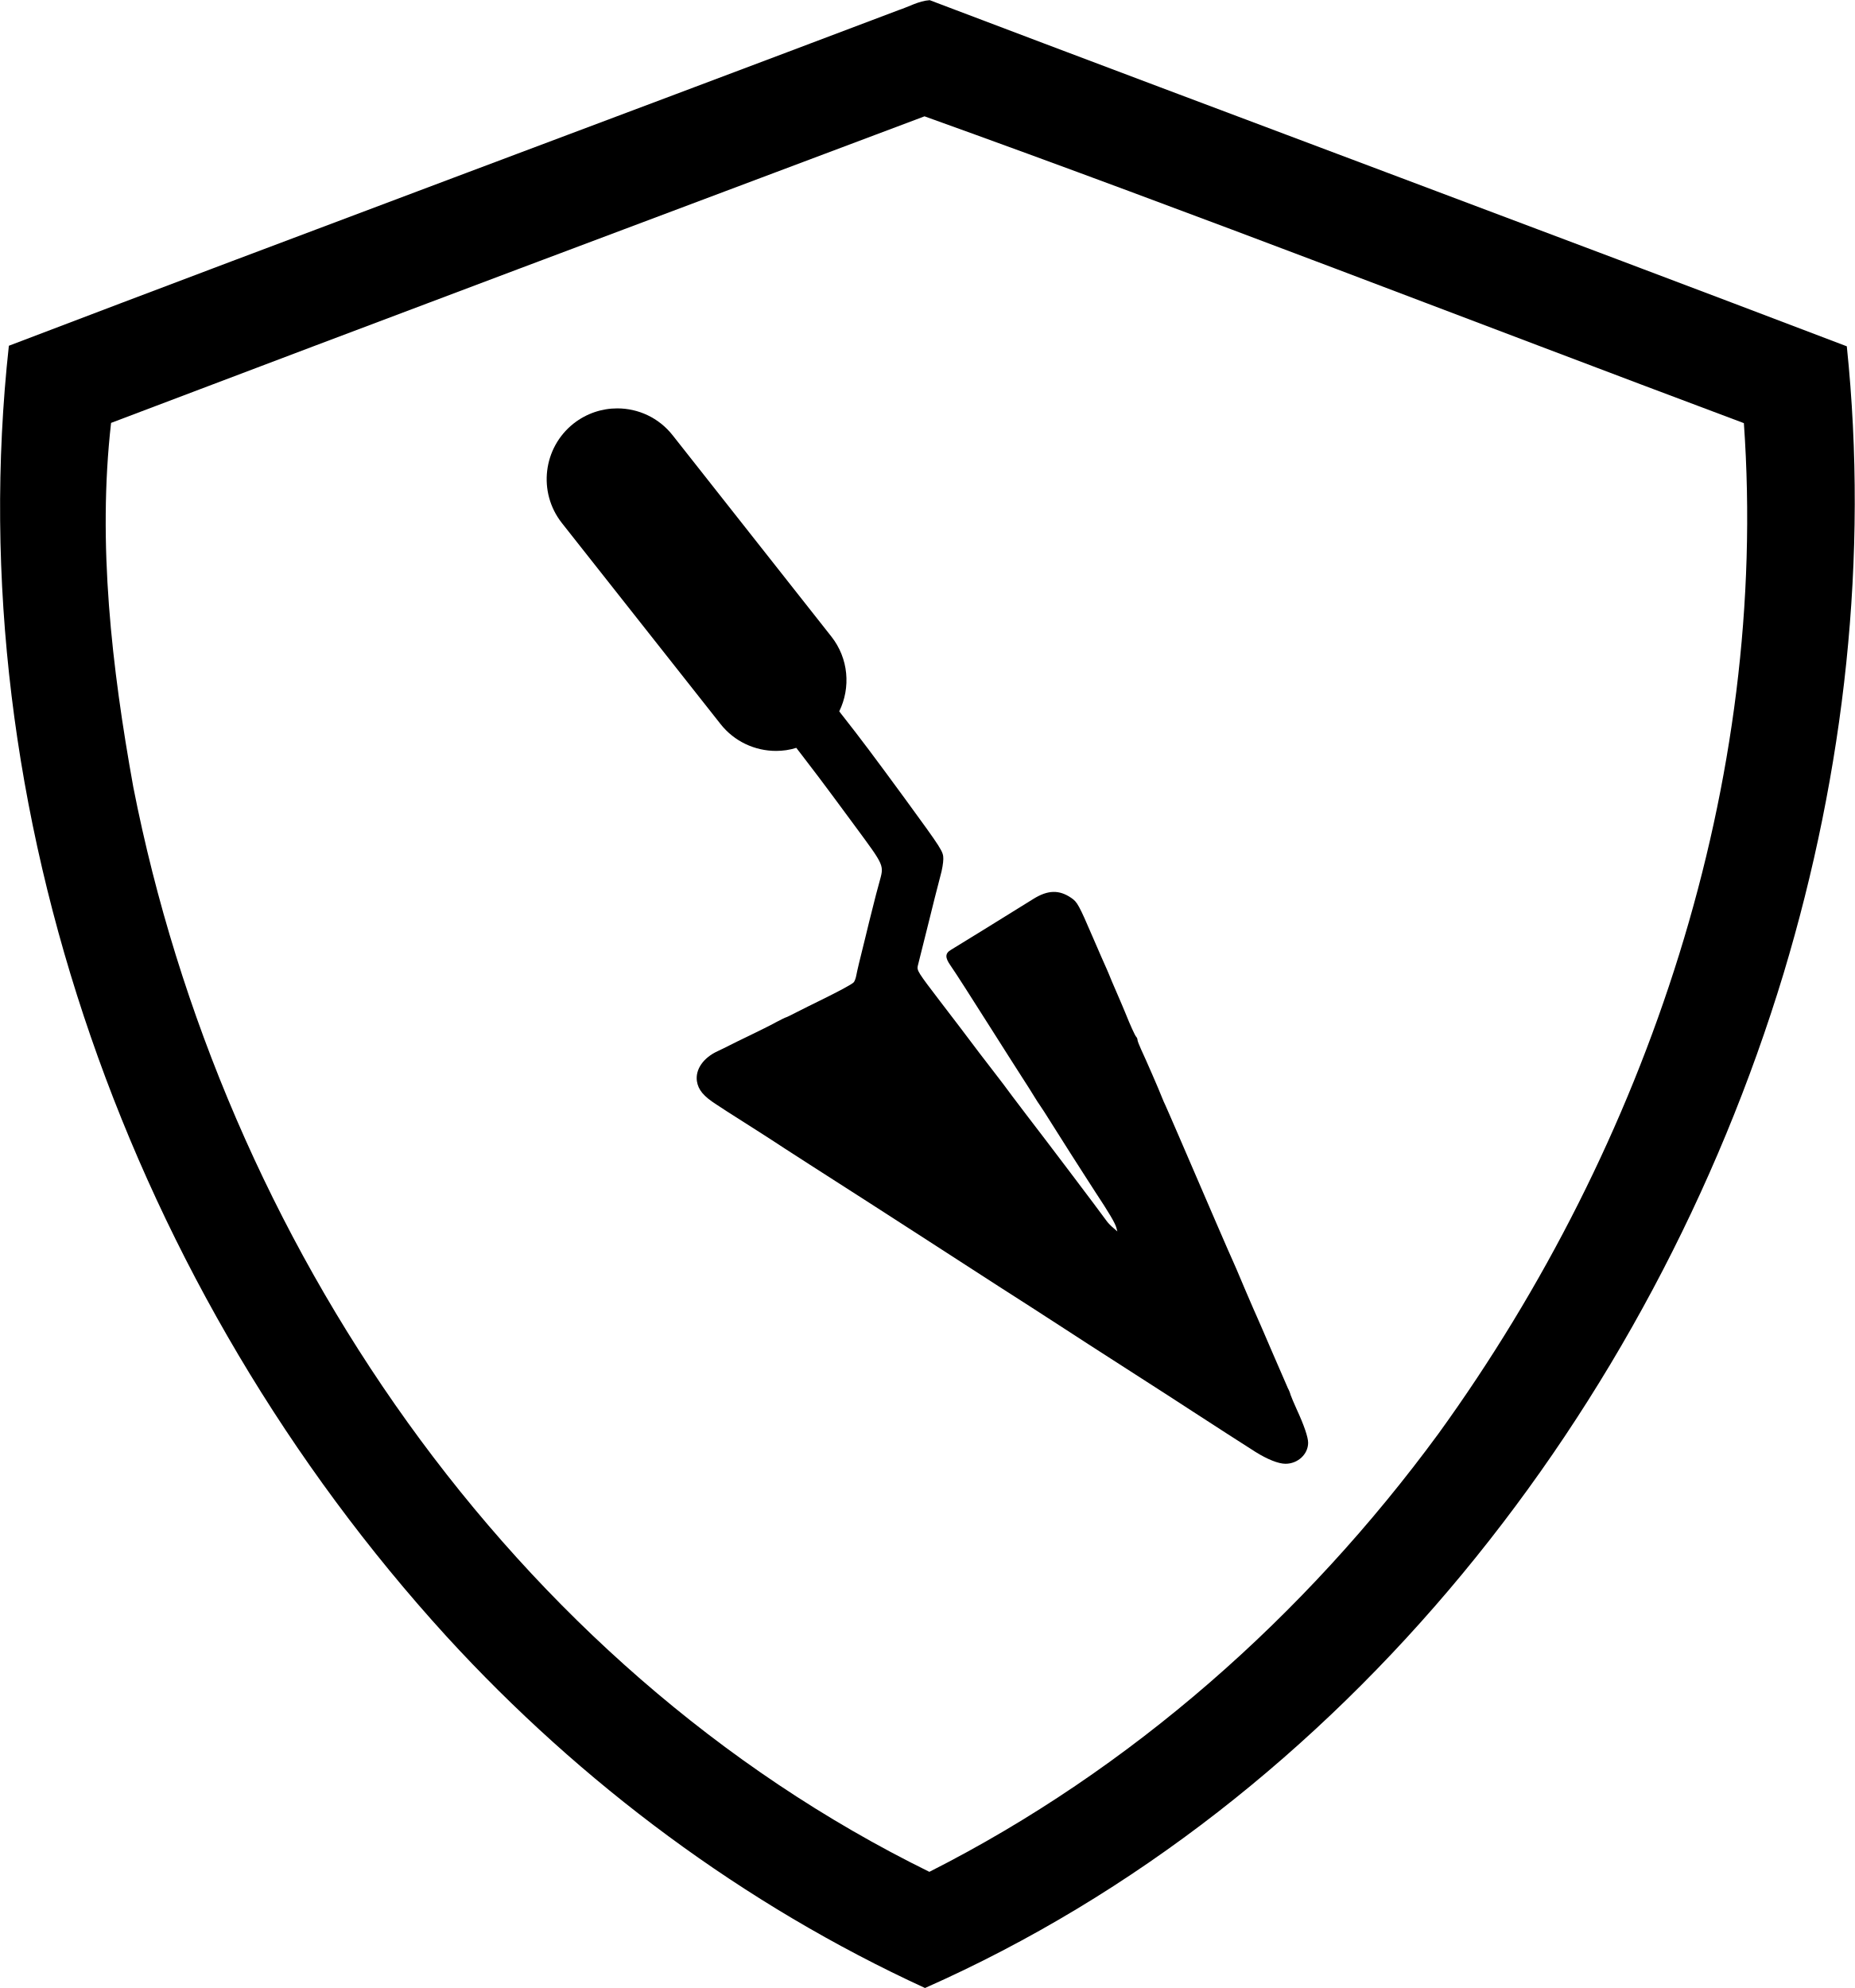
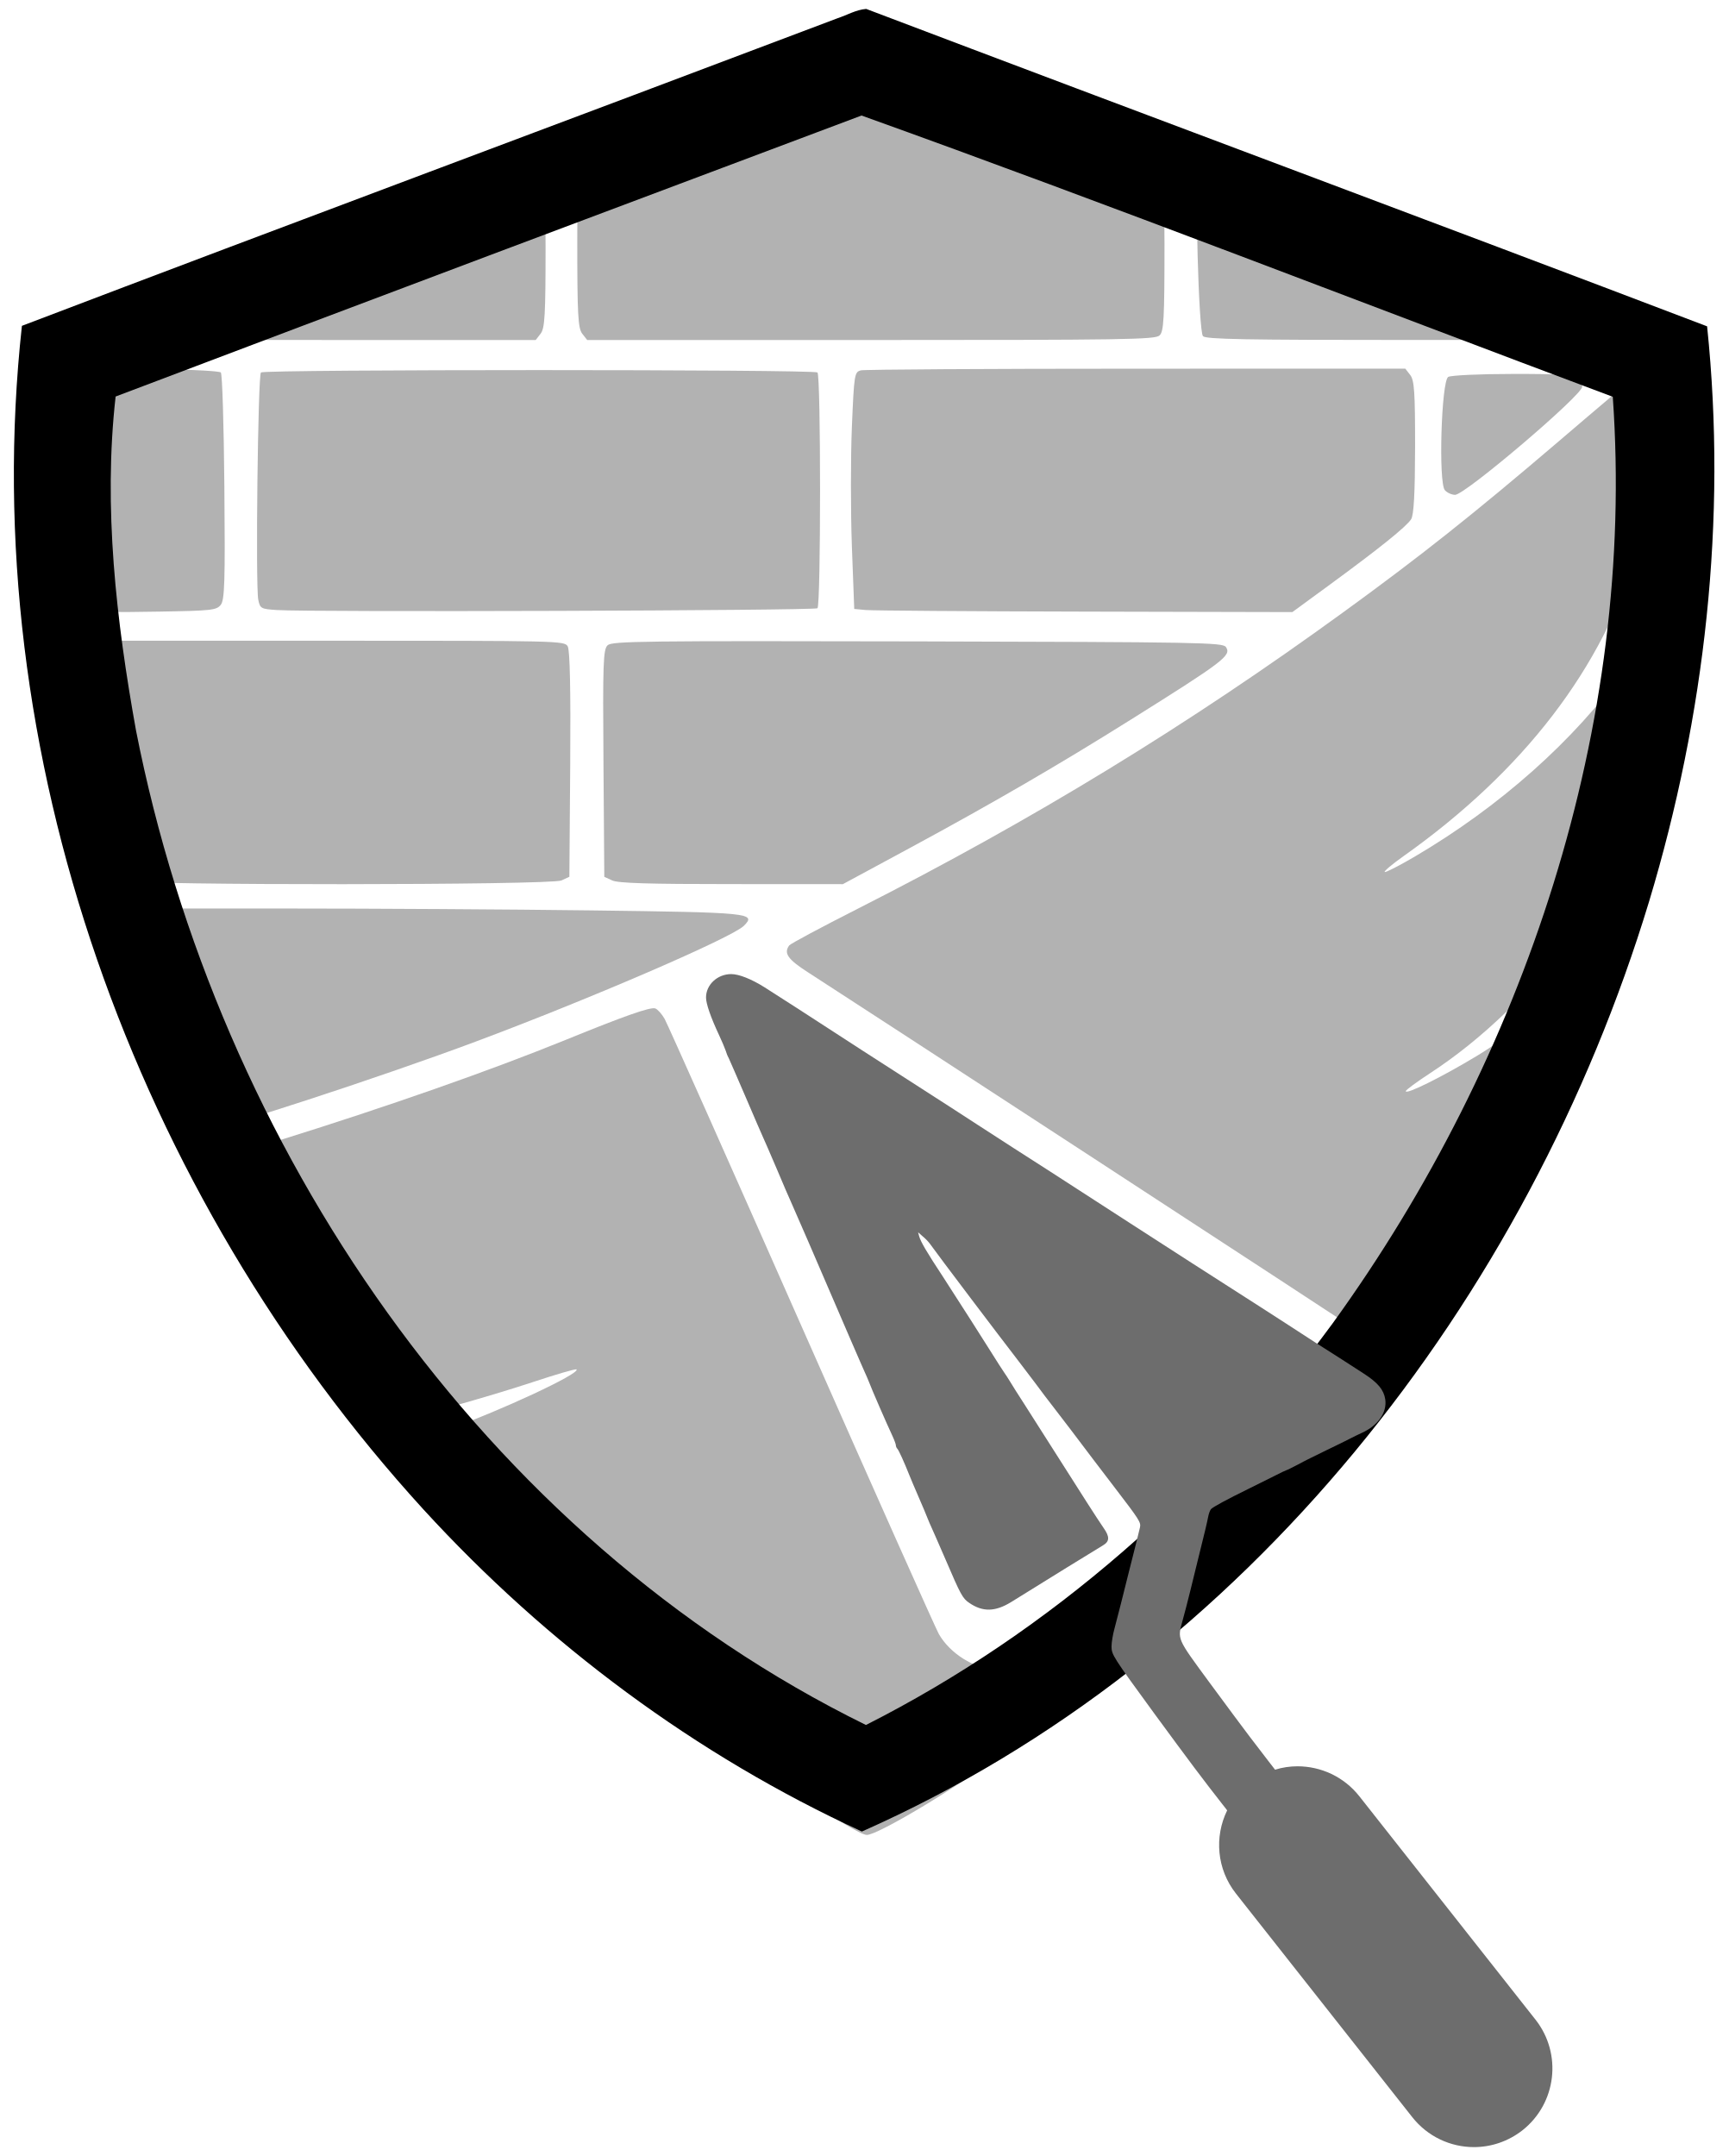
- <svg xmlns="http://www.w3.org/2000/svg" version="1.1" id="Capa_1" x="0px" y="0px" viewBox="0 0 230.11 246.61" style="enable-background:new 0 0 230.11 246.61;" xml:space="preserve">
+ <svg xmlns="http://www.w3.org/2000/svg" version="1.1" id="Capa_1" x="0px" y="0px" viewBox="0 0 808.33 1008.33" style="enable-background:new 0 0 808.33 1008.33;" xml:space="preserve">
+   <style type="text/css">
+ 	.st0{fill:#B2B2B2;}
+ 	.st1{fill:#6D6D6D;}
+ </style>
  <g>
-     <path d="M111.47,1.26C74.7,15.18,37.84,28.89,1.1,42.89c-6.33,57.82,15.33,117.4,54.32,160.13c16.68,18.22,36.87,33.27,59.34,43.59   c52.08-23.07,90.17-71.95,106.52-125.86c7.56-25.11,10.56-51.67,7.84-77.79c-37.88-14.43-75.88-28.56-113.78-42.94   C113.96,0.12,112.76,0.84,111.47,1.26L111.47,1.26z M114.7,14.43c34,12.21,67.78,25.38,101.65,38.06   c3.14,44.46-11.89,89.4-37.88,125.34c-16.57,22.59-38.11,41.69-63.17,54.37c-52.01-25.56-87.71-78.32-98.76-134.55   c-2.68-14.84-4.46-30.24-2.76-45.19C47.39,39.71,81.05,27.07,114.7,14.43L114.7,14.43z M114.7,14.43" />
-     <path d="M162.29,178.97c0,1.43-1.28,2.61-2.81,2.61c-0.87,0-2.25-0.55-3.72-1.47c-1.37-0.87-5.62-3.6-7.87-5.07   c-0.84-0.55-2.2-1.43-3.02-1.96c-1.34-0.85-5.57-3.58-9.89-6.36c-0.82-0.53-2.19-1.41-3.02-1.96c-3.37-2.19-4.86-3.14-8.06-5.19   c-3.64-2.35-6.12-3.95-8.9-5.75c-3.52-2.28-10.19-6.57-14.62-9.4c-1.05-0.67-2.41-1.55-3.04-1.96c-0.62-0.41-2-1.31-3.07-1.99   c-1.08-0.68-2.41-1.53-2.98-1.9c-0.58-0.36-1.66-1.06-2.4-1.55c-1.61-1.03-2.26-1.82-2.43-2.9c-0.21-1.46,0.8-2.92,2.61-3.74   c0.36-0.17,0.99-0.47,1.37-0.67c0.38-0.2,1.55-0.77,2.63-1.29c1.06-0.52,2.49-1.21,3.14-1.58c0.67-0.35,1.25-0.64,1.31-0.64   c0.05,0,0.64-0.29,1.32-0.64c0.68-0.35,1.97-0.99,2.87-1.43c2.38-1.17,3.99-2.03,4.21-2.28c0.11-0.12,0.26-0.52,0.32-0.88   c0.12-0.62,0.38-1.73,1.17-4.89c0.18-0.77,0.56-2.31,0.84-3.4c0.27-1.09,0.64-2.54,0.84-3.22c0.59-2.19,0.73-1.9-3.07-7.06   c-1.88-2.55-3.87-5.24-4.43-5.97c-0.56-0.73-1.47-1.93-2.03-2.66c-0.26-0.33-0.53-0.7-0.77-1c-0.82,0.26-1.66,0.38-2.51,0.38   c-2.6,0-5.18-1.15-6.91-3.36L69.7,64.87c-2.99-3.81-2.34-9.32,1.46-12.33c1.61-1.26,3.52-1.88,5.42-1.88c2.6,0,5.16,1.15,6.89,3.36   l19.66,24.93c2.16,2.73,2.43,6.35,0.99,9.29c0.14,0.2,0.3,0.39,0.47,0.61c2.17,2.76,3.8,4.93,7.61,10.13   c4.72,6.47,4.83,6.64,4.83,7.58c0,0.43-0.15,1.37-0.35,2.05c-0.18,0.7-0.5,1.94-0.71,2.76c-0.2,0.82-0.53,2.16-0.74,2.98   c-0.77,3.04-1.26,5-1.37,5.48c-0.12,0.56,0.05,0.82,2.78,4.39c0.8,1.05,1.88,2.46,2.4,3.14c2.26,2.99,3.02,4.01,4.24,5.57   c0.7,0.9,1.75,2.28,2.32,3.07c0.58,0.76,1.4,1.85,1.82,2.4c2.11,2.73,8.91,11.72,9.9,13.1c0.17,0.23,0.52,0.59,0.8,0.82l0.5,0.44   l-0.12-0.46c-0.17-0.61-0.9-1.84-2.63-4.46c-0.27-0.43-2.1-3.25-3.08-4.8c-0.18-0.29-1.08-1.7-2-3.16   c-0.91-1.46-1.73-2.73-1.81-2.82c-0.08-0.09-0.33-0.5-0.59-0.91c-0.24-0.41-0.99-1.59-1.67-2.64c-1.55-2.41-1.49-2.34-3.75-5.89   c-1.05-1.64-2.49-3.92-3.22-5.06c-0.73-1.14-1.55-2.4-1.84-2.81c-0.68-0.97-0.67-1.49,0.08-1.93c0.5-0.29,6.89-4.24,10.23-6.32   c1.79-1.11,3.19-1.14,4.69-0.11c0.74,0.5,0.96,0.9,2.66,4.86c0.77,1.78,1.47,3.39,1.56,3.57c0.09,0.18,0.27,0.62,0.43,0.99   c0.14,0.36,0.59,1.44,1.02,2.41c0.41,0.96,0.88,2.03,1.02,2.4c0.61,1.53,1.2,2.82,1.35,2.98c0.09,0.09,0.17,0.26,0.17,0.39   c0,0.12,0.2,0.65,0.44,1.17c0.59,1.26,2.26,5.09,2.57,5.91c0.15,0.36,0.33,0.82,0.43,0.99c0.09,0.18,0.85,1.94,1.7,3.9   c3.74,8.69,6.48,15.03,6.64,15.34c0.09,0.18,0.79,1.79,1.53,3.57c0.76,1.78,1.46,3.39,1.55,3.57c0.09,0.18,0.94,2.16,1.9,4.39   c0.96,2.23,1.82,4.21,1.91,4.4c0.11,0.18,0.26,0.55,0.33,0.82c0.09,0.27,0.43,1.06,0.74,1.75   C161.79,176.81,162.29,178.29,162.29,178.97z" />
+     <g>
+       <path class="st0" d="M44.52,283.71c-3.7-3.33-3.95-11.11-1.59-52.37c2.16-38.04,4.13-53.74,7.04-56.66    c2.24-2.23,4.78-2.41,27.28-2.03c13.64,0.25,25.34,0.93,26.03,1.54c0.68,0.62,1.42,24.72,1.66,53.57    c0.4,44.47,0.13,52.88-1.71,55.14c-2.01,2.48-4.22,2.73-28.9,3.14C48.84,286.49,47.49,286.39,44.52,283.71L44.52,283.71z     M44.52,283.71" />
+       <path class="st0" d="M675.81,229.28c-3.11-3.35-1.67-51.15,1.56-53.01c1.33-0.75,14.85-1.38,30.01-1.38    c23-0.03,28.04,0.34,30.14,2.26c1.38,1.24,2.52,2.92,2.52,3.69c0,3.96-54.81,50.59-59.46,50.59    C679.04,231.43,676.87,230.47,675.81,229.28L675.81,229.28z M675.81,229.28" />
+       <path class="st0" d="M59.21,156.26c0-4.34,5.35-8.12,27.2-19.23c43.68-22.27,105.32-47.22,143.91-58.25    c15.75-4.51,20.33-5.03,23.06-2.56c1.3,1.18,1.79,11.75,1.79,39.22c0,31.87-0.35,38.07-2.3,40.6l-2.3,2.97h-95.69    C59.5,159.01,59.21,159.01,59.21,156.26L59.21,156.26z M59.21,156.26" />
+       <path class="st0" d="M272.31,156.04c-1.97-2.55-2.31-9-2.31-43.39c0-36.57,0.24-40.66,2.6-43.14c1.81-1.89,7.7-3.73,19.67-6.15    c43.09-8.71,66.23-10.87,115.8-10.74c43.34,0.12,61.27,1.54,98.72,7.94c25.17,4.3,34.47,6.87,36.33,10.01    c0.94,1.57,1.53,18.25,1.53,43.39c0,35.35-0.32,41.14-2.35,42.95c-2.08,1.89-16.36,2.11-135,2.11H274.64L272.31,156.04z     M272.31,156.04" />
+       <path class="st0" d="M562.65,157.22c-2.06-2.26-3.92-72.21-2.06-77.9c1.86-5.7,5.25-5.67,24.53,0.04    c40.03,11.92,94.04,33.83,140.15,56.88c24.24,12.12,26.54,13.69,27.99,19.08l1,3.68h-94.97    C582.03,159.01,564,158.67,562.65,157.22L562.65,157.22z M562.65,157.22" />
+       <path class="st0" d="M404.91,285.3l-5.37-0.51l-1.11-29.48c-0.58-16.21-0.58-41.16,0-55.41c1.04-24.92,1.21-25.95,4.24-26.69    c1.75-0.42,59.73-0.78,128.9-0.78l125.7-0.03l2.3,2.96c1.94,2.51,2.3,8.02,2.29,33.83c-0.05,21.68-0.59,31.69-1.86,33.66    c-2.24,3.48-14.77,13.56-37.89,30.49l-17.66,12.93l-97.08-0.23C453.96,285.92,407.88,285.58,404.91,285.3L404.91,285.3z     M404.91,285.3" />
+       <path class="st0" d="M129.41,285.3c-7.36-0.49-7.78-0.73-8.61-4.8c-1.32-6.48-0.18-105.03,1.25-106.31    c1.62-1.47,258.67-1.47,260.29,0c1.62,1.44,1.62,108.83,0,110.28C381.12,285.58,144.57,286.36,129.41,285.3L129.41,285.3z     M129.41,285.3" />
+       <path class="st0" d="M58.13,411.89c-4.12-1.79-4.09-1.76-7.72-24.5c-5.98-37.43-9.03-76.51-6.57-84.72l0.88-3.02h109.64    c107.26,0,109.64,0.05,111.16,2.62c1.04,1.72,1.43,20.48,1.18,55.21l-0.4,52.59l-3.7,1.7C257.66,414.03,63.28,414.13,58.13,411.89    L58.13,411.89z M58.13,411.89" />
+       <path class="st0" d="M286.34,411.77l-3.7-1.7L282.25,357c-0.35-47.02-0.13-53.35,1.96-55.24c2.14-1.91,16.36-2.08,144.96-1.79    c132.08,0.32,142.73,0.52,144.2,2.62c2.72,3.92-0.71,6.55-44.32,33.88c-33.68,21.12-64.61,39.09-103.04,59.87l-31.79,17.17    l-52.07-0.03C303.14,413.49,289.11,413.05,286.34,411.77L286.34,411.77z M286.34,411.77" />
+       <path class="st0" d="M645.58,629.34c-22.32-14.79-247.1-161.42-267.68-174.61c-9.44-6.06-11.45-8.93-8.78-12.56    c0.59-0.81,15.11-8.58,32.26-17.27c81.82-41.51,154.19-85.7,227.13-138.73c35.89-26.07,60.34-45.47,100.03-79.35    c43.14-36.81,41.25-35.44,44.44-32.52c2.11,1.91,2.46,5.17,2.28,21.95c-0.22,21.93-2.84,38.98-9.51,61.59    c-15.99,54.35-53.03,102.68-109.28,142.56c-5.25,3.73-9.22,7.04-8.83,7.41c0.39,0.35,6.6-2.82,13.81-7.04    c40-23.47,74.86-54.48,98.63-87.71c12.46-17.41,14.03-19.01,18.08-18.49c3.16,0.39,3.24,0.9,3.02,16.48    c-0.59,38.87-18.96,89.89-45.51,126.37c-18.74,25.73-42.4,48.61-66.81,64.51c-6.2,4.05-11.33,7.82-11.36,8.39    c-0.09,1.81,16.88-6.6,33.21-16.46c15.85-9.56,34.07-24.68,53.2-44.17l9.88-10.03l0.08,7.51c0.05,5.76-2.16,13.64-9.39,33.51    c-13.1,35.98-20.09,51.46-36.6,80.87c-19.82,35.41-45.74,73.39-50.43,73.95C656.22,635.62,650.88,632.85,645.58,629.34    L645.58,629.34z M645.58,629.34" />
+       <path class="st0" d="M92.89,526.1c-6.01-5.44-30.22-75.23-31.71-91.49l-0.91-9.71h73.46c40.4,0,104.64,0.39,142.78,0.88    c74.69,0.96,77.37,1.23,71.43,7.19c-5.49,5.49-71.65,34.07-125.46,54.18c-43.07,16.11-118.69,40.88-124.72,40.88    C96.27,528.03,94.09,527.16,92.89,526.1L92.89,526.1z M92.89,526.1" />
+       <path class="st0" d="M363.53,832.7c-45.16-30.29-62.89-43.66-63.58-47.95c-0.59-3.68,0.73-4.68,18.22-13.83    c7.28-3.82,12.58-7.16,11.72-7.41c-0.85-0.26-9.64,2.26-19.52,5.59c-9.88,3.36-19.45,6.08-21.24,6.08    c-8.04,0-97.69-87.98-97.77-95.95c-0.05-3.9,1.57-4.86,17.78-10.57c24.55-8.66,62.52-26.37,60.49-28.21    c-0.37-0.35-9.62,2.35-20.56,5.98c-20.43,6.77-57.66,17.22-62.94,17.64c-9.03,0.73-9.74,0.12-26.96-23.18    c-16.36-22.12-35.45-52.02-47.41-74.3c-9.74-18.15-10.89-21.78-7.65-24.21c1.03-0.76,12.53-4.71,25.61-8.78    c51-15.87,99.88-33.02,135.08-47.36c27.18-11.08,39.42-15.38,41.65-14.62c1.11,0.37,3.06,2.57,4.39,4.86    c1.3,2.28,30.07,66.86,63.92,143.49c33.85,76.63,62.82,141.53,64.36,144.25c5.12,9.02,16.7,16.31,25.85,16.31    c6.13,0,15.82-3.77,29.21-11.4c13.74-7.82,16.34-8.53,19.31-5.3c2.4,2.62-0.81,9.35-10.67,22.25    c-10.86,14.23-20.01,23.28-35.39,34.93c-19.7,14.96-56.91,37.23-62.01,37.16C402.58,858.11,390.27,850.63,363.53,832.7    L363.53,832.7z M363.53,832.7" />
+     </g>
+     <path d="M391.79,8.51C264.66,56.63,137.26,103.99,10.25,152.39c-21.88,199.85,52.98,405.82,187.76,553.51   c57.64,62.99,127.45,115.01,205.11,150.68c180.03-79.74,311.7-248.69,368.21-435.05c26.15-86.78,36.5-178.62,27.11-268.91   C667.51,102.74,536.13,53.89,405.13,4.17C400.37,4.56,396.23,7.04,391.79,8.51L391.79,8.51z M402.95,54.03   c117.54,42.19,234.3,87.71,351.37,131.54c10.84,153.7-41.11,309.03-130.95,433.25c-57.27,78.09-131.74,144.1-218.35,187.93   C225.24,718.4,101.84,536.03,63.62,341.67c-9.25-51.31-15.4-104.52-9.54-156.22C170.28,141.42,286.61,97.71,402.95,54.03   L402.95,54.03z M402.95,54.03" />
+     <path class="st1" d="M330.22,466.51c0-5.98,5.34-10.94,11.77-10.94c3.63,0,9.42,2.29,15.59,6.17c5.73,3.63,23.54,15.08,32.96,21.25   c3.5,2.29,9.23,5.98,12.66,8.21c5.6,3.56,23.35,15.02,41.42,26.66c3.44,2.23,9.16,5.92,12.66,8.21   c14.13,9.16,20.36,13.17,33.79,21.76c15.27,9.86,25.64,16.54,37.29,24.11c14.76,9.54,42.69,27.55,61.27,39.39   c4.39,2.8,10.12,6.49,12.73,8.21c2.61,1.72,8.4,5.47,12.85,8.34c4.52,2.86,10.12,6.43,12.47,7.95c2.42,1.53,6.94,4.45,10.05,6.49   c6.74,4.33,9.48,7.64,10.18,12.15c0.89,6.11-3.37,12.22-10.94,15.65c-1.53,0.7-4.14,1.97-5.73,2.8c-1.59,0.83-6.49,3.25-11.01,5.41   c-4.45,2.16-10.43,5.09-13.17,6.62c-2.8,1.46-5.22,2.67-5.47,2.67c-0.19,0-2.67,1.21-5.54,2.67c-2.86,1.46-8.27,4.14-12.03,5.98   c-9.99,4.9-16.73,8.53-17.62,9.54c-0.45,0.51-1.08,2.16-1.34,3.69c-0.51,2.61-1.59,7.25-4.9,20.49c-0.76,3.25-2.35,9.67-3.5,14.25   c-1.15,4.58-2.67,10.63-3.5,13.49c-2.48,9.16-3.05,7.95,12.85,29.59c7.89,10.69,16.22,21.95,18.58,25.01   c2.35,3.05,6.17,8.08,8.53,11.13c1.08,1.4,2.23,2.93,3.25,4.2c3.44-1.08,6.94-1.59,10.5-1.59c10.88,0,21.7,4.84,28.95,14.06   l82.4,104.48c12.53,15.97,9.8,39.07-6.11,51.67c-6.74,5.28-14.76,7.89-22.72,7.89c-10.88,0-21.63-4.84-28.89-14.06l-82.4-104.48   c-9.04-11.45-10.18-26.6-4.14-38.94c-0.57-0.83-1.27-1.65-1.97-2.55c-9.1-11.58-15.91-20.68-31.88-42.44   c-19.79-27.11-20.23-27.81-20.23-31.75c0-1.78,0.64-5.73,1.46-8.59c0.76-2.93,2.1-8.14,2.99-11.58c0.83-3.44,2.23-9.04,3.12-12.47   c3.25-12.73,5.28-20.93,5.73-22.97c0.51-2.35-0.19-3.44-11.64-18.39c-3.37-4.39-7.89-10.31-10.05-13.17   c-9.48-12.53-12.66-16.8-17.75-23.35c-2.93-3.75-7.32-9.54-9.74-12.85c-2.42-3.18-5.85-7.76-7.64-10.05   c-8.84-11.45-37.35-49.12-41.48-54.91c-0.7-0.95-2.16-2.48-3.37-3.44l-2.1-1.85l0.51,1.91c0.7,2.55,3.75,7.7,11.01,18.71   c1.15,1.78,8.78,13.62,12.92,20.11c0.76,1.21,4.52,7.13,8.4,13.23c3.82,6.11,7.25,11.45,7.57,11.83s1.4,2.1,2.48,3.82   c1.02,1.72,4.14,6.68,7,11.07c6.49,10.12,6.24,9.8,15.72,24.69c4.39,6.87,10.43,16.42,13.49,21.19c3.05,4.77,6.49,10.05,7.7,11.77   c2.86,4.07,2.8,6.24-0.32,8.08c-2.1,1.21-28.89,17.75-42.88,26.47c-7.51,4.64-13.36,4.77-19.66,0.45   c-3.12-2.1-4.01-3.75-11.13-20.36c-3.24-7.44-6.17-14.19-6.55-14.95c-0.38-0.76-1.15-2.61-1.78-4.14   c-0.57-1.53-2.48-6.04-4.26-10.12c-1.72-4.01-3.69-8.53-4.26-10.05c-2.55-6.43-5.03-11.83-5.66-12.47c-0.38-0.38-0.7-1.08-0.7-1.65   c0-0.51-0.83-2.74-1.85-4.9c-2.48-5.28-9.48-21.32-10.75-24.75c-0.64-1.53-1.4-3.44-1.78-4.14c-0.38-0.76-3.56-8.14-7.13-16.35   c-15.65-36.4-27.17-62.99-27.81-64.26c-0.38-0.76-3.31-7.51-6.43-14.95c-3.18-7.44-6.11-14.19-6.49-14.95   c-0.38-0.76-3.94-9.03-7.95-18.39c-4.01-9.35-7.64-17.62-8.02-18.45c-0.45-0.76-1.08-2.29-1.4-3.44c-0.38-1.15-1.78-4.45-3.12-7.32   C332.32,475.55,330.22,469.38,330.22,466.51z" />
  </g>
+   <g>
+ </g>
+   <g>
+ </g>
+   <g>
+ </g>
+   <g>
+ </g>
+   <g>
+ </g>
+   <g>
+ </g>
</svg>
